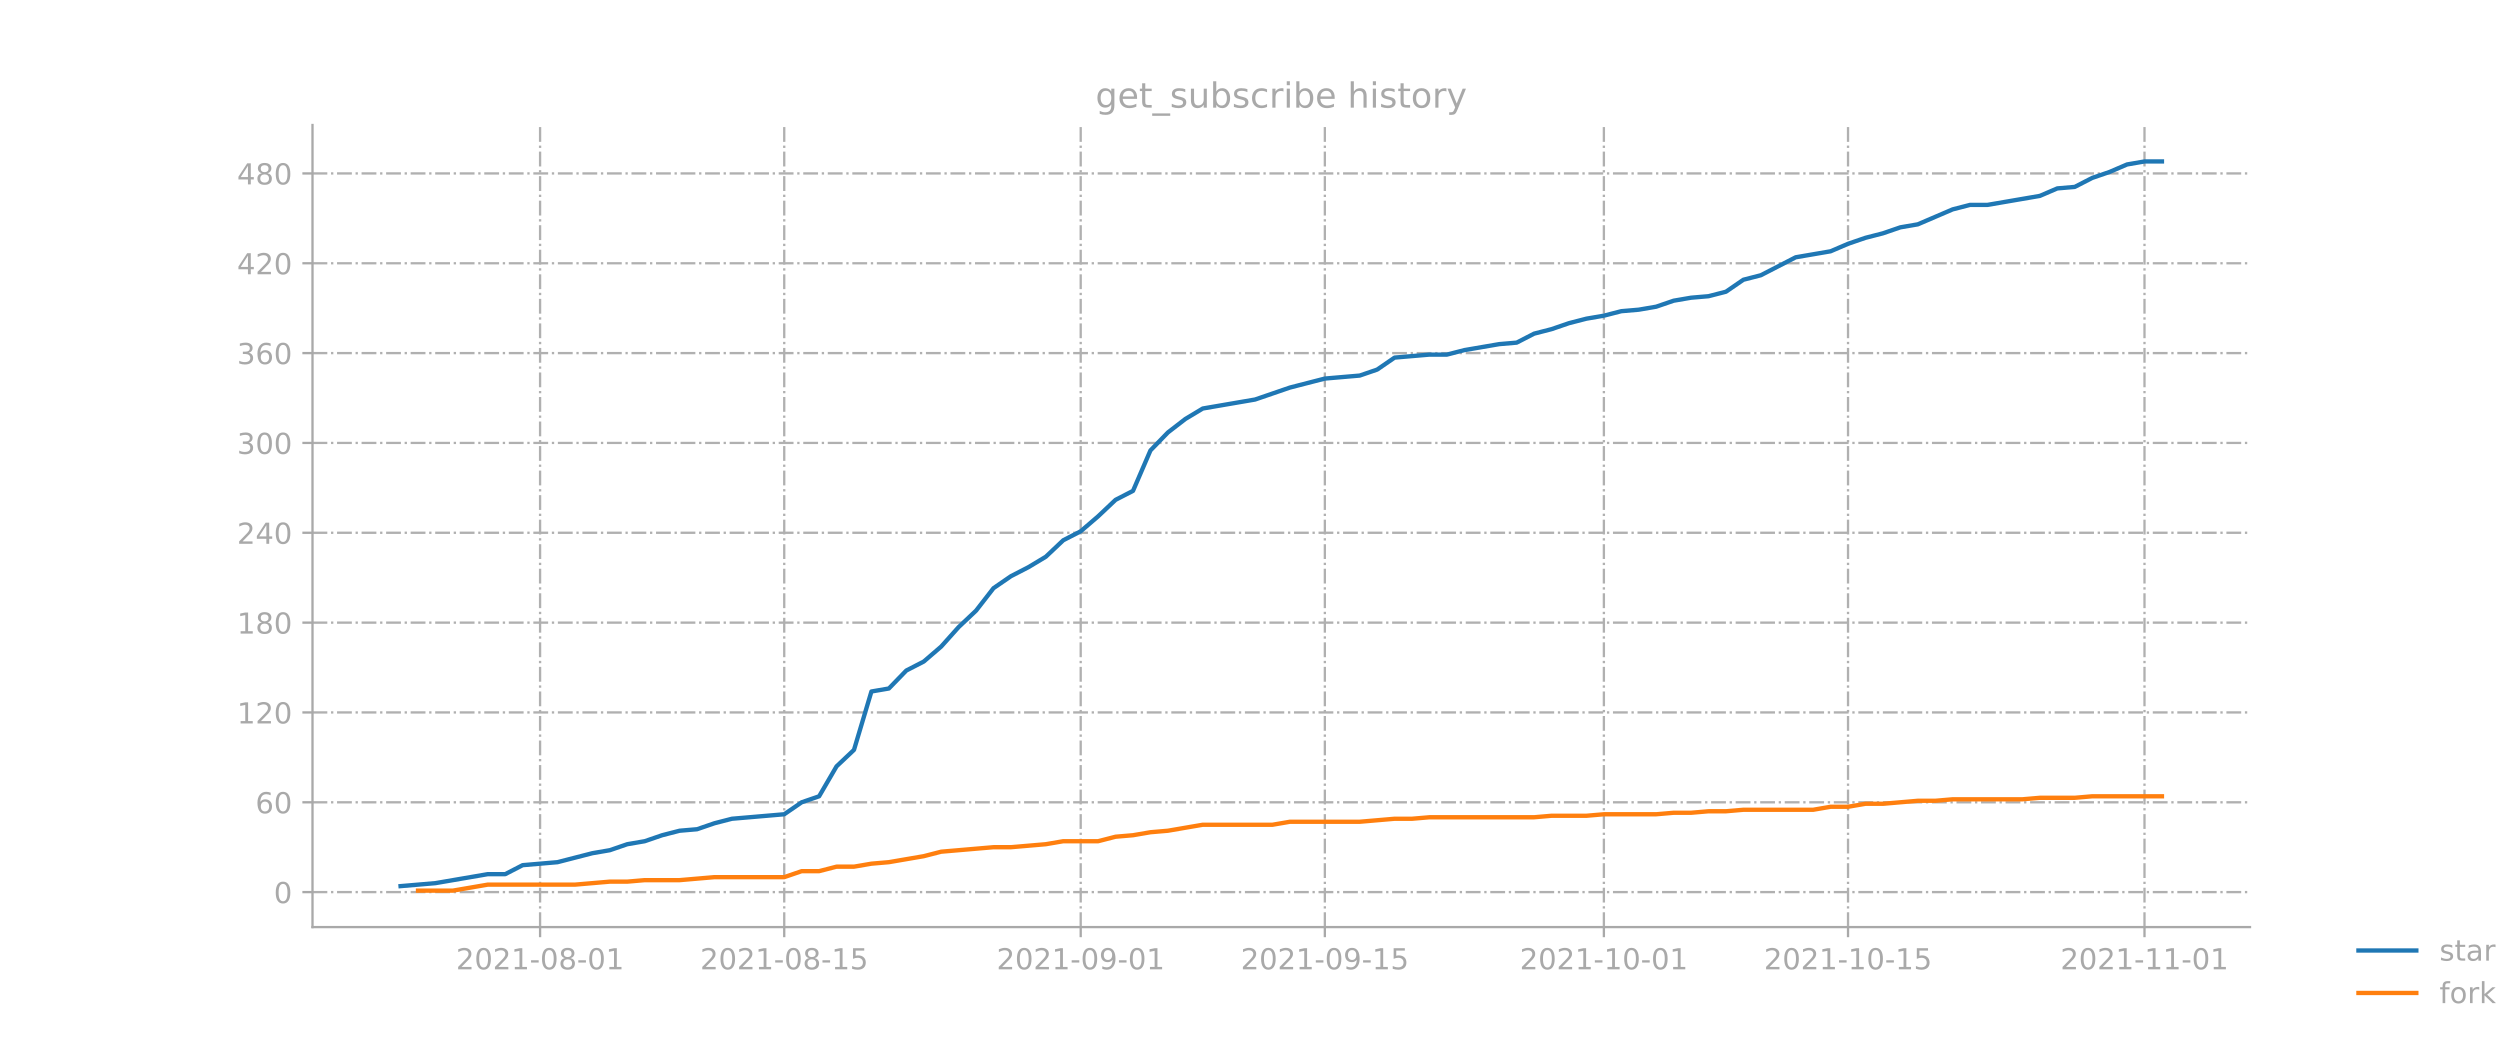
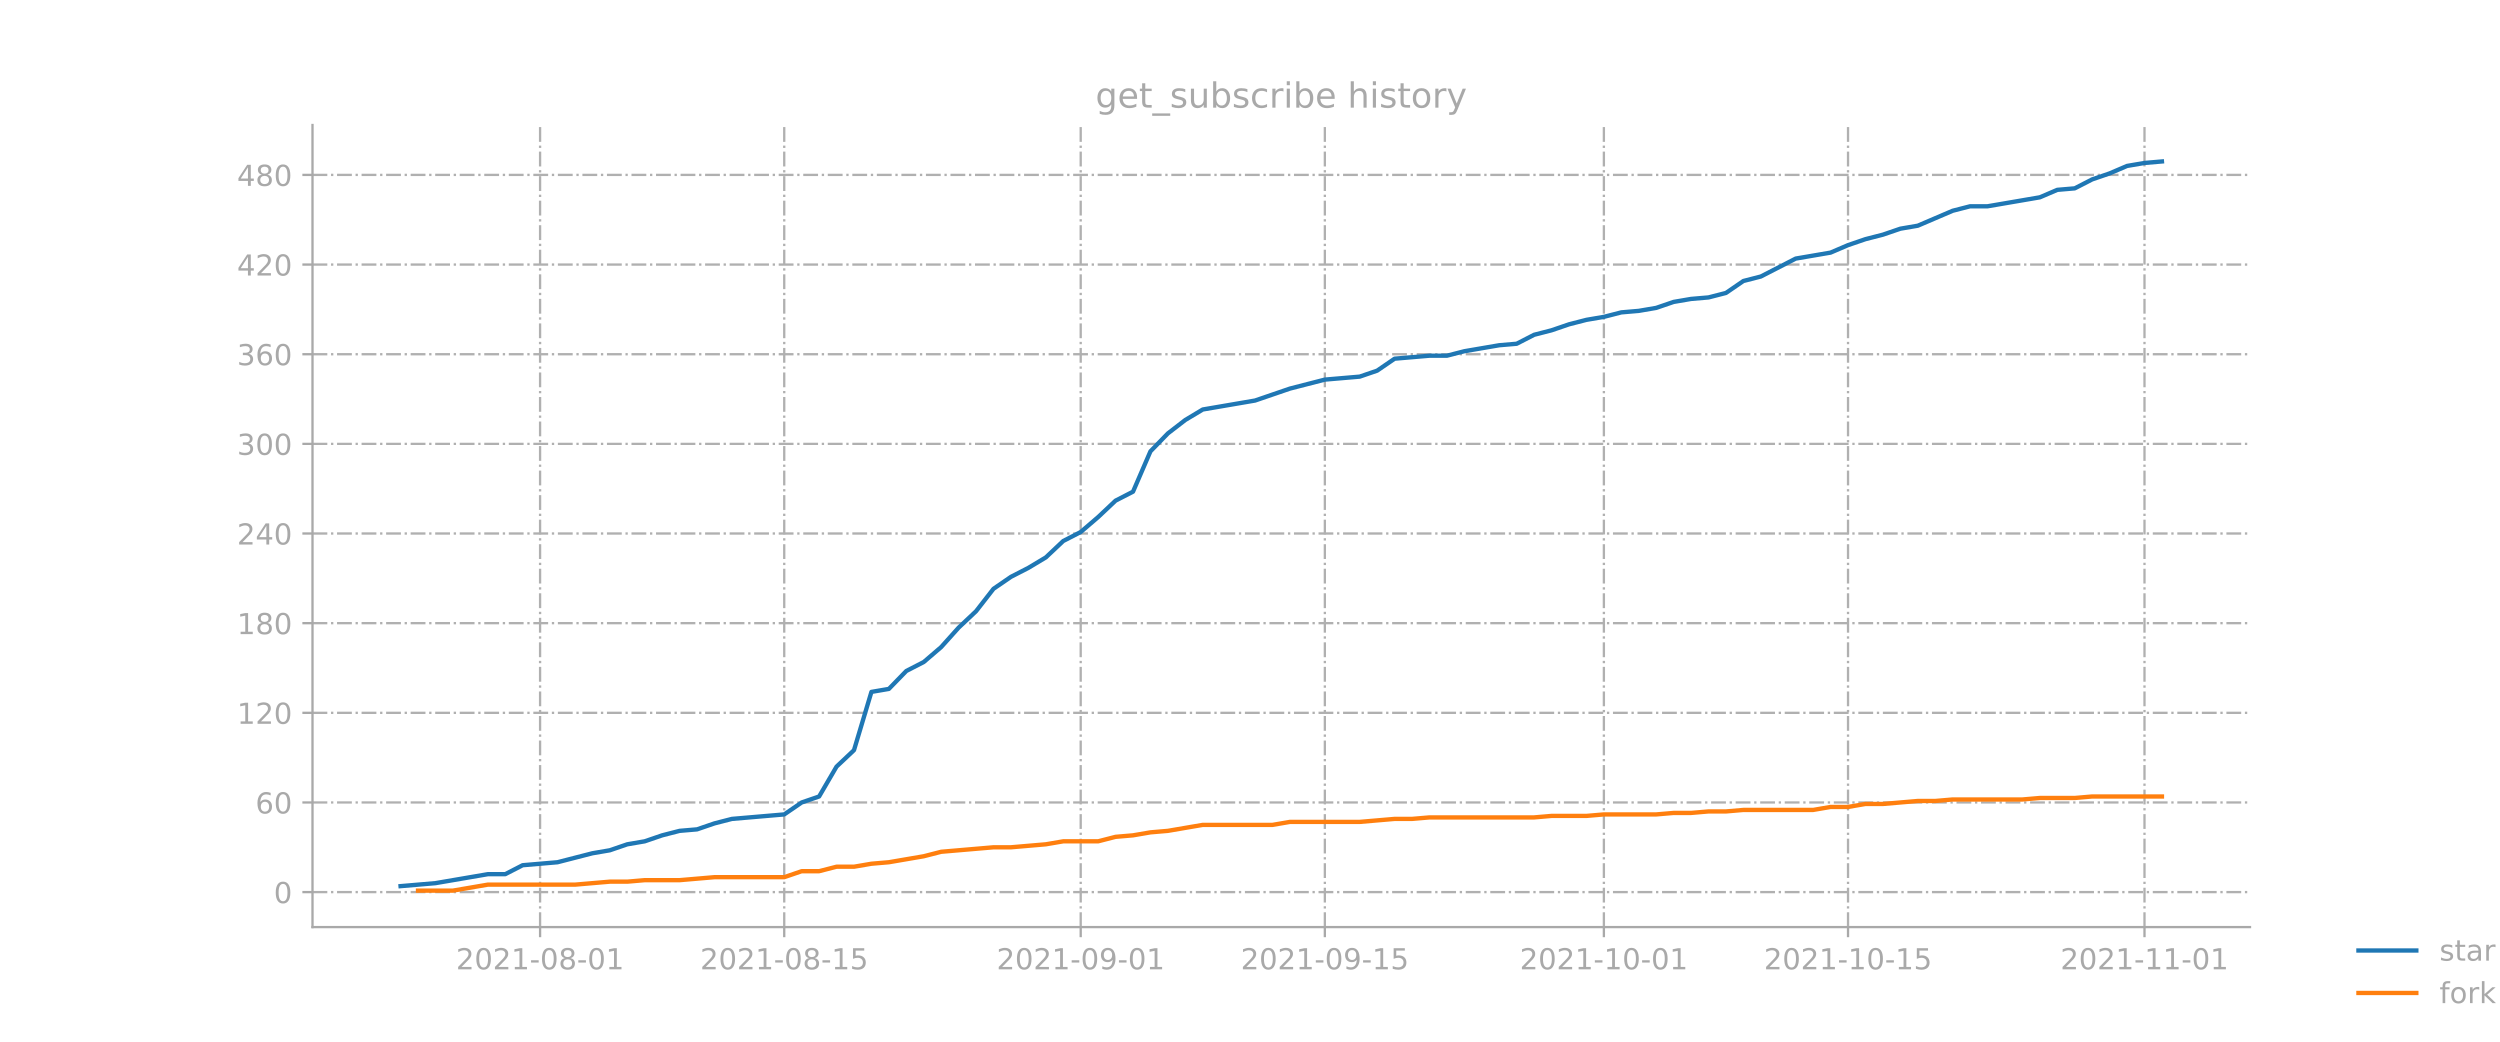
<svg xmlns="http://www.w3.org/2000/svg" xmlns:xlink="http://www.w3.org/1999/xlink" height="360pt" version="1.1" viewBox="0 0 864 360" width="864pt">
  <defs>
    <style type="text/css">*{stroke-linecap:butt;stroke-linejoin:round;}</style>
  </defs>
  <g id="figure_1">
    <g id="patch_1">
      <path d="M 0 360  L 864 360  L 864 0  L 0 0  z " style="fill:none;opacity:0;" />
    </g>
    <g id="axes_1">
      <g id="patch_2">
        <path d="M 108 320.4  L 777.6 320.4  L 777.6 43.2  L 108 43.2  z " style="fill:none;opacity:0;" />
      </g>
      <g id="matplotlib.axis_1">
        <g id="xtick_1">
          <g id="line2d_1">
-             <path clip-path="url(#paa1b37ca07)" d="M 186.652 320.4  L 186.652 43.2  " style="fill:none;stroke:#b0b0b0;stroke-dasharray:5.12,1.28,0.8,1.28;stroke-dashoffset:0;stroke-width:0.8;" />
+             <path clip-path="url(#p78008b64bb)" d="M 186.652 320.4  L 186.652 43.2  " style="fill:none;stroke:#b0b0b0;stroke-dasharray:5.12,1.28,0.8,1.28;stroke-dashoffset:0;stroke-width:0.8;" />
          </g>
          <g id="line2d_2">
            <defs>
-               <path d="M 0 0  L 0 3.5  " id="m4c4c0965cc" style="stroke:#a9a9a9;stroke-width:0.8;" />
+               <path d="M 0 0  L 0 3.5  " id="m66c337269e" style="stroke:#a9a9a9;stroke-width:0.8;" />
            </defs>
            <g>
-               <use style="fill:#a9a9a9;stroke:#a9a9a9;stroke-width:0.8;" x="186.652" xlink:href="#m4c4c0965cc" y="320.4" />
+               <use style="fill:#a9a9a9;stroke:#a9a9a9;stroke-width:0.8;" x="186.652" xlink:href="#m66c337269e" y="320.4" />
            </g>
          </g>
          <g id="text_1">
            <g style="fill:#a9a9a9;" transform="translate(157.5946 334.9984)scale(0.1 -0.1)">
              <defs>
                <path d="M 1228 531  L 3431 531  L 3431 0  L 469 0  L 469 531  Q 828 903 1448 1529  Q 2069 2156 2228 2338  Q 2531 2678 2651 2914  Q 2772 3150 2772 3378  Q 2772 3750 2511 3984  Q 2250 4219 1831 4219  Q 1534 4219 1204 4116  Q 875 4013 500 3803  L 500 4441  Q 881 4594 1212 4672  Q 1544 4750 1819 4750  Q 2544 4750 2975 4387  Q 3406 4025 3406 3419  Q 3406 3131 3298 2873  Q 3191 2616 2906 2266  Q 2828 2175 2409 1742  Q 1991 1309 1228 531  z " id="DejaVuSans-32" transform="scale(0.015625)" />
                <path d="M 2034 4250  Q 1547 4250 1301 3770  Q 1056 3291 1056 2328  Q 1056 1369 1301 889  Q 1547 409 2034 409  Q 2525 409 2770 889  Q 3016 1369 3016 2328  Q 3016 3291 2770 3770  Q 2525 4250 2034 4250  z M 2034 4750  Q 2819 4750 3233 4129  Q 3647 3509 3647 2328  Q 3647 1150 3233 529  Q 2819 -91 2034 -91  Q 1250 -91 836 529  Q 422 1150 422 2328  Q 422 3509 836 4129  Q 1250 4750 2034 4750  z " id="DejaVuSans-30" transform="scale(0.015625)" />
                <path d="M 794 531  L 1825 531  L 1825 4091  L 703 3866  L 703 4441  L 1819 4666  L 2450 4666  L 2450 531  L 3481 531  L 3481 0  L 794 0  L 794 531  z " id="DejaVuSans-31" transform="scale(0.015625)" />
                <path d="M 313 2009  L 1997 2009  L 1997 1497  L 313 1497  L 313 2009  z " id="DejaVuSans-2d" transform="scale(0.015625)" />
                <path d="M 2034 2216  Q 1584 2216 1326 1975  Q 1069 1734 1069 1313  Q 1069 891 1326 650  Q 1584 409 2034 409  Q 2484 409 2743 651  Q 3003 894 3003 1313  Q 3003 1734 2745 1975  Q 2488 2216 2034 2216  z M 1403 2484  Q 997 2584 770 2862  Q 544 3141 544 3541  Q 544 4100 942 4425  Q 1341 4750 2034 4750  Q 2731 4750 3128 4425  Q 3525 4100 3525 3541  Q 3525 3141 3298 2862  Q 3072 2584 2669 2484  Q 3125 2378 3379 2068  Q 3634 1759 3634 1313  Q 3634 634 3220 271  Q 2806 -91 2034 -91  Q 1263 -91 848 271  Q 434 634 434 1313  Q 434 1759 690 2068  Q 947 2378 1403 2484  z M 1172 3481  Q 1172 3119 1398 2916  Q 1625 2713 2034 2713  Q 2441 2713 2670 2916  Q 2900 3119 2900 3481  Q 2900 3844 2670 4047  Q 2441 4250 2034 4250  Q 1625 4250 1398 4047  Q 1172 3844 1172 3481  z " id="DejaVuSans-38" transform="scale(0.015625)" />
              </defs>
              <use xlink:href="#DejaVuSans-32" />
              <use x="63.623" xlink:href="#DejaVuSans-30" />
              <use x="127.246" xlink:href="#DejaVuSans-32" />
              <use x="190.869" xlink:href="#DejaVuSans-31" />
              <use x="254.492" xlink:href="#DejaVuSans-2d" />
              <use x="290.576" xlink:href="#DejaVuSans-30" />
              <use x="354.199" xlink:href="#DejaVuSans-38" />
              <use x="417.822" xlink:href="#DejaVuSans-2d" />
              <use x="453.906" xlink:href="#DejaVuSans-30" />
              <use x="517.529" xlink:href="#DejaVuSans-31" />
            </g>
          </g>
        </g>
        <g id="xtick_2">
          <g id="line2d_3">
-             <path clip-path="url(#paa1b37ca07)" d="M 271.03 320.4  L 271.03 43.2  " style="fill:none;stroke:#b0b0b0;stroke-dasharray:5.12,1.28,0.8,1.28;stroke-dashoffset:0;stroke-width:0.8;" />
+             <path clip-path="url(#p78008b64bb)" d="M 271.03 320.4  L 271.03 43.2  " style="fill:none;stroke:#b0b0b0;stroke-dasharray:5.12,1.28,0.8,1.28;stroke-dashoffset:0;stroke-width:0.8;" />
          </g>
          <g id="line2d_4">
            <g>
-               <use style="fill:#a9a9a9;stroke:#a9a9a9;stroke-width:0.8;" x="271.03" xlink:href="#m4c4c0965cc" y="320.4" />
+               <use style="fill:#a9a9a9;stroke:#a9a9a9;stroke-width:0.8;" x="271.03" xlink:href="#m66c337269e" y="320.4" />
            </g>
          </g>
          <g id="text_2">
            <g style="fill:#a9a9a9;" transform="translate(241.9726 334.9984)scale(0.1 -0.1)">
              <defs>
                <path d="M 691 4666  L 3169 4666  L 3169 4134  L 1269 4134  L 1269 2991  Q 1406 3038 1543 3061  Q 1681 3084 1819 3084  Q 2600 3084 3056 2656  Q 3513 2228 3513 1497  Q 3513 744 3044 326  Q 2575 -91 1722 -91  Q 1428 -91 1123 -41  Q 819 9 494 109  L 494 744  Q 775 591 1075 516  Q 1375 441 1709 441  Q 2250 441 2565 725  Q 2881 1009 2881 1497  Q 2881 1984 2565 2268  Q 2250 2553 1709 2553  Q 1456 2553 1204 2497  Q 953 2441 691 2322  L 691 4666  z " id="DejaVuSans-35" transform="scale(0.015625)" />
              </defs>
              <use xlink:href="#DejaVuSans-32" />
              <use x="63.623" xlink:href="#DejaVuSans-30" />
              <use x="127.246" xlink:href="#DejaVuSans-32" />
              <use x="190.869" xlink:href="#DejaVuSans-31" />
              <use x="254.492" xlink:href="#DejaVuSans-2d" />
              <use x="290.576" xlink:href="#DejaVuSans-30" />
              <use x="354.199" xlink:href="#DejaVuSans-38" />
              <use x="417.822" xlink:href="#DejaVuSans-2d" />
              <use x="453.906" xlink:href="#DejaVuSans-31" />
              <use x="517.529" xlink:href="#DejaVuSans-35" />
            </g>
          </g>
        </g>
        <g id="xtick_3">
          <g id="line2d_5">
-             <path clip-path="url(#paa1b37ca07)" d="M 373.489 320.4  L 373.489 43.2  " style="fill:none;stroke:#b0b0b0;stroke-dasharray:5.12,1.28,0.8,1.28;stroke-dashoffset:0;stroke-width:0.8;" />
+             <path clip-path="url(#p78008b64bb)" d="M 373.489 320.4  L 373.489 43.2  " style="fill:none;stroke:#b0b0b0;stroke-dasharray:5.12,1.28,0.8,1.28;stroke-dashoffset:0;stroke-width:0.8;" />
          </g>
          <g id="line2d_6">
            <g>
-               <use style="fill:#a9a9a9;stroke:#a9a9a9;stroke-width:0.8;" x="373.489" xlink:href="#m4c4c0965cc" y="320.4" />
+               <use style="fill:#a9a9a9;stroke:#a9a9a9;stroke-width:0.8;" x="373.489" xlink:href="#m66c337269e" y="320.4" />
            </g>
          </g>
          <g id="text_3">
            <g style="fill:#a9a9a9;" transform="translate(344.4317 334.9984)scale(0.1 -0.1)">
              <defs>
                <path d="M 703 97  L 703 672  Q 941 559 1184 500  Q 1428 441 1663 441  Q 2288 441 2617 861  Q 2947 1281 2994 2138  Q 2813 1869 2534 1725  Q 2256 1581 1919 1581  Q 1219 1581 811 2004  Q 403 2428 403 3163  Q 403 3881 828 4315  Q 1253 4750 1959 4750  Q 2769 4750 3195 4129  Q 3622 3509 3622 2328  Q 3622 1225 3098 567  Q 2575 -91 1691 -91  Q 1453 -91 1209 -44  Q 966 3 703 97  z M 1959 2075  Q 2384 2075 2632 2365  Q 2881 2656 2881 3163  Q 2881 3666 2632 3958  Q 2384 4250 1959 4250  Q 1534 4250 1286 3958  Q 1038 3666 1038 3163  Q 1038 2656 1286 2365  Q 1534 2075 1959 2075  z " id="DejaVuSans-39" transform="scale(0.015625)" />
              </defs>
              <use xlink:href="#DejaVuSans-32" />
              <use x="63.623" xlink:href="#DejaVuSans-30" />
              <use x="127.246" xlink:href="#DejaVuSans-32" />
              <use x="190.869" xlink:href="#DejaVuSans-31" />
              <use x="254.492" xlink:href="#DejaVuSans-2d" />
              <use x="290.576" xlink:href="#DejaVuSans-30" />
              <use x="354.199" xlink:href="#DejaVuSans-39" />
              <use x="417.822" xlink:href="#DejaVuSans-2d" />
              <use x="453.906" xlink:href="#DejaVuSans-30" />
              <use x="517.529" xlink:href="#DejaVuSans-31" />
            </g>
          </g>
        </g>
        <g id="xtick_4">
          <g id="line2d_7">
-             <path clip-path="url(#paa1b37ca07)" d="M 457.868 320.4  L 457.868 43.2  " style="fill:none;stroke:#b0b0b0;stroke-dasharray:5.12,1.28,0.8,1.28;stroke-dashoffset:0;stroke-width:0.8;" />
+             <path clip-path="url(#p78008b64bb)" d="M 457.868 320.4  L 457.868 43.2  " style="fill:none;stroke:#b0b0b0;stroke-dasharray:5.12,1.28,0.8,1.28;stroke-dashoffset:0;stroke-width:0.8;" />
          </g>
          <g id="line2d_8">
            <g>
-               <use style="fill:#a9a9a9;stroke:#a9a9a9;stroke-width:0.8;" x="457.868" xlink:href="#m4c4c0965cc" y="320.4" />
+               <use style="fill:#a9a9a9;stroke:#a9a9a9;stroke-width:0.8;" x="457.868" xlink:href="#m66c337269e" y="320.4" />
            </g>
          </g>
          <g id="text_4">
            <g style="fill:#a9a9a9;" transform="translate(428.8097 334.9984)scale(0.1 -0.1)">
              <use xlink:href="#DejaVuSans-32" />
              <use x="63.623" xlink:href="#DejaVuSans-30" />
              <use x="127.246" xlink:href="#DejaVuSans-32" />
              <use x="190.869" xlink:href="#DejaVuSans-31" />
              <use x="254.492" xlink:href="#DejaVuSans-2d" />
              <use x="290.576" xlink:href="#DejaVuSans-30" />
              <use x="354.199" xlink:href="#DejaVuSans-39" />
              <use x="417.822" xlink:href="#DejaVuSans-2d" />
              <use x="453.906" xlink:href="#DejaVuSans-31" />
              <use x="517.529" xlink:href="#DejaVuSans-35" />
            </g>
          </g>
        </g>
        <g id="xtick_5">
          <g id="line2d_9">
-             <path clip-path="url(#paa1b37ca07)" d="M 554.3 320.4  L 554.3 43.2  " style="fill:none;stroke:#b0b0b0;stroke-dasharray:5.12,1.28,0.8,1.28;stroke-dashoffset:0;stroke-width:0.8;" />
+             <path clip-path="url(#p78008b64bb)" d="M 554.3 320.4  L 554.3 43.2  " style="fill:none;stroke:#b0b0b0;stroke-dasharray:5.12,1.28,0.8,1.28;stroke-dashoffset:0;stroke-width:0.8;" />
          </g>
          <g id="line2d_10">
            <g>
-               <use style="fill:#a9a9a9;stroke:#a9a9a9;stroke-width:0.8;" x="554.3" xlink:href="#m4c4c0965cc" y="320.4" />
+               <use style="fill:#a9a9a9;stroke:#a9a9a9;stroke-width:0.8;" x="554.3" xlink:href="#m66c337269e" y="320.4" />
            </g>
          </g>
          <g id="text_5">
            <g style="fill:#a9a9a9;" transform="translate(525.2417 334.9984)scale(0.1 -0.1)">
              <use xlink:href="#DejaVuSans-32" />
              <use x="63.623" xlink:href="#DejaVuSans-30" />
              <use x="127.246" xlink:href="#DejaVuSans-32" />
              <use x="190.869" xlink:href="#DejaVuSans-31" />
              <use x="254.492" xlink:href="#DejaVuSans-2d" />
              <use x="290.576" xlink:href="#DejaVuSans-31" />
              <use x="354.199" xlink:href="#DejaVuSans-30" />
              <use x="417.822" xlink:href="#DejaVuSans-2d" />
              <use x="453.906" xlink:href="#DejaVuSans-30" />
              <use x="517.529" xlink:href="#DejaVuSans-31" />
            </g>
          </g>
        </g>
        <g id="xtick_6">
          <g id="line2d_11">
-             <path clip-path="url(#paa1b37ca07)" d="M 638.678 320.4  L 638.678 43.2  " style="fill:none;stroke:#b0b0b0;stroke-dasharray:5.12,1.28,0.8,1.28;stroke-dashoffset:0;stroke-width:0.8;" />
+             <path clip-path="url(#p78008b64bb)" d="M 638.678 320.4  L 638.678 43.2  " style="fill:none;stroke:#b0b0b0;stroke-dasharray:5.12,1.28,0.8,1.28;stroke-dashoffset:0;stroke-width:0.8;" />
          </g>
          <g id="line2d_12">
            <g>
-               <use style="fill:#a9a9a9;stroke:#a9a9a9;stroke-width:0.8;" x="638.678" xlink:href="#m4c4c0965cc" y="320.4" />
+               <use style="fill:#a9a9a9;stroke:#a9a9a9;stroke-width:0.8;" x="638.678" xlink:href="#m66c337269e" y="320.4" />
            </g>
          </g>
          <g id="text_6">
            <g style="fill:#a9a9a9;" transform="translate(609.6198 334.9984)scale(0.1 -0.1)">
              <use xlink:href="#DejaVuSans-32" />
              <use x="63.623" xlink:href="#DejaVuSans-30" />
              <use x="127.246" xlink:href="#DejaVuSans-32" />
              <use x="190.869" xlink:href="#DejaVuSans-31" />
              <use x="254.492" xlink:href="#DejaVuSans-2d" />
              <use x="290.576" xlink:href="#DejaVuSans-31" />
              <use x="354.199" xlink:href="#DejaVuSans-30" />
              <use x="417.822" xlink:href="#DejaVuSans-2d" />
              <use x="453.906" xlink:href="#DejaVuSans-31" />
              <use x="517.529" xlink:href="#DejaVuSans-35" />
            </g>
          </g>
        </g>
        <g id="xtick_7">
          <g id="line2d_13">
-             <path clip-path="url(#paa1b37ca07)" d="M 741.137 320.4  L 741.137 43.2  " style="fill:none;stroke:#b0b0b0;stroke-dasharray:5.12,1.28,0.8,1.28;stroke-dashoffset:0;stroke-width:0.8;" />
+             <path clip-path="url(#p78008b64bb)" d="M 741.137 320.4  L 741.137 43.2  " style="fill:none;stroke:#b0b0b0;stroke-dasharray:5.12,1.28,0.8,1.28;stroke-dashoffset:0;stroke-width:0.8;" />
          </g>
          <g id="line2d_14">
            <g>
-               <use style="fill:#a9a9a9;stroke:#a9a9a9;stroke-width:0.8;" x="741.137" xlink:href="#m4c4c0965cc" y="320.4" />
+               <use style="fill:#a9a9a9;stroke:#a9a9a9;stroke-width:0.8;" x="741.137" xlink:href="#m66c337269e" y="320.4" />
            </g>
          </g>
          <g id="text_7">
            <g style="fill:#a9a9a9;" transform="translate(712.0788 334.9984)scale(0.1 -0.1)">
              <use xlink:href="#DejaVuSans-32" />
              <use x="63.623" xlink:href="#DejaVuSans-30" />
              <use x="127.246" xlink:href="#DejaVuSans-32" />
              <use x="190.869" xlink:href="#DejaVuSans-31" />
              <use x="254.492" xlink:href="#DejaVuSans-2d" />
              <use x="290.576" xlink:href="#DejaVuSans-31" />
              <use x="354.199" xlink:href="#DejaVuSans-31" />
              <use x="417.822" xlink:href="#DejaVuSans-2d" />
              <use x="453.906" xlink:href="#DejaVuSans-30" />
              <use x="517.529" xlink:href="#DejaVuSans-31" />
            </g>
          </g>
        </g>
      </g>
      <g id="matplotlib.axis_2">
        <g id="ytick_1">
          <g id="line2d_15">
-             <path clip-path="url(#paa1b37ca07)" d="M 108 308.317  L 777.6 308.317  " style="fill:none;stroke:#b0b0b0;stroke-dasharray:5.12,1.28,0.8,1.28;stroke-dashoffset:0;stroke-width:0.8;" />
+             <path clip-path="url(#p78008b64bb)" d="M 108 308.316  L 777.6 308.316  " style="fill:none;stroke:#b0b0b0;stroke-dasharray:5.12,1.28,0.8,1.28;stroke-dashoffset:0;stroke-width:0.8;" />
          </g>
          <g id="line2d_16">
            <defs>
-               <path d="M 0 0  L -3.5 0  " id="m74eeb800c3" style="stroke:#a9a9a9;stroke-width:0.8;" />
+               <path d="M 0 0  L -3.5 0  " id="m09042e5691" style="stroke:#a9a9a9;stroke-width:0.8;" />
            </defs>
            <g>
-               <use style="fill:#a9a9a9;stroke:#a9a9a9;stroke-width:0.8;" x="108" xlink:href="#m74eeb800c3" y="308.317" />
+               <use style="fill:#a9a9a9;stroke:#a9a9a9;stroke-width:0.8;" x="108" xlink:href="#m09042e5691" y="308.316" />
            </g>
          </g>
          <g id="text_8">
-             <g style="fill:#a9a9a9;" transform="translate(94.6375 312.1167)scale(0.1 -0.1)">
+             <g style="fill:#a9a9a9;" transform="translate(94.6375 312.1156)scale(0.1 -0.1)">
              <use xlink:href="#DejaVuSans-30" />
            </g>
          </g>
        </g>
        <g id="ytick_2">
          <g id="line2d_17">
-             <path clip-path="url(#paa1b37ca07)" d="M 108 277.27  L 777.6 277.27  " style="fill:none;stroke:#b0b0b0;stroke-dasharray:5.12,1.28,0.8,1.28;stroke-dashoffset:0;stroke-width:0.8;" />
+             <path clip-path="url(#p78008b64bb)" d="M 108 277.333  L 777.6 277.333  " style="fill:none;stroke:#b0b0b0;stroke-dasharray:5.12,1.28,0.8,1.28;stroke-dashoffset:0;stroke-width:0.8;" />
          </g>
          <g id="line2d_18">
            <g>
-               <use style="fill:#a9a9a9;stroke:#a9a9a9;stroke-width:0.8;" x="108" xlink:href="#m74eeb800c3" y="277.27" />
+               <use style="fill:#a9a9a9;stroke:#a9a9a9;stroke-width:0.8;" x="108" xlink:href="#m09042e5691" y="277.333" />
            </g>
          </g>
          <g id="text_9">
-             <g style="fill:#a9a9a9;" transform="translate(88.275 281.0694)scale(0.1 -0.1)">
+             <g style="fill:#a9a9a9;" transform="translate(88.275 281.132)scale(0.1 -0.1)">
              <defs>
                <path d="M 2113 2584  Q 1688 2584 1439 2293  Q 1191 2003 1191 1497  Q 1191 994 1439 701  Q 1688 409 2113 409  Q 2538 409 2786 701  Q 3034 994 3034 1497  Q 3034 2003 2786 2293  Q 2538 2584 2113 2584  z M 3366 4563  L 3366 3988  Q 3128 4100 2886 4159  Q 2644 4219 2406 4219  Q 1781 4219 1451 3797  Q 1122 3375 1075 2522  Q 1259 2794 1537 2939  Q 1816 3084 2150 3084  Q 2853 3084 3261 2657  Q 3669 2231 3669 1497  Q 3669 778 3244 343  Q 2819 -91 2113 -91  Q 1303 -91 875 529  Q 447 1150 447 2328  Q 447 3434 972 4092  Q 1497 4750 2381 4750  Q 2619 4750 2861 4703  Q 3103 4656 3366 4563  z " id="DejaVuSans-36" transform="scale(0.015625)" />
              </defs>
              <use xlink:href="#DejaVuSans-36" />
              <use x="63.623" xlink:href="#DejaVuSans-30" />
            </g>
          </g>
        </g>
        <g id="ytick_3">
          <g id="line2d_19">
-             <path clip-path="url(#paa1b37ca07)" d="M 108 246.223  L 777.6 246.223  " style="fill:none;stroke:#b0b0b0;stroke-dasharray:5.12,1.28,0.8,1.28;stroke-dashoffset:0;stroke-width:0.8;" />
+             <path clip-path="url(#p78008b64bb)" d="M 108 246.349  L 777.6 246.349  " style="fill:none;stroke:#b0b0b0;stroke-dasharray:5.12,1.28,0.8,1.28;stroke-dashoffset:0;stroke-width:0.8;" />
          </g>
          <g id="line2d_20">
            <g>
-               <use style="fill:#a9a9a9;stroke:#a9a9a9;stroke-width:0.8;" x="108" xlink:href="#m74eeb800c3" y="246.223" />
+               <use style="fill:#a9a9a9;stroke:#a9a9a9;stroke-width:0.8;" x="108" xlink:href="#m09042e5691" y="246.349" />
            </g>
          </g>
          <g id="text_10">
-             <g style="fill:#a9a9a9;" transform="translate(81.9125 250.0222)scale(0.1 -0.1)">
+             <g style="fill:#a9a9a9;" transform="translate(81.9125 250.1484)scale(0.1 -0.1)">
              <use xlink:href="#DejaVuSans-31" />
              <use x="63.623" xlink:href="#DejaVuSans-32" />
              <use x="127.246" xlink:href="#DejaVuSans-30" />
            </g>
          </g>
        </g>
        <g id="ytick_4">
          <g id="line2d_21">
-             <path clip-path="url(#paa1b37ca07)" d="M 108 215.176  L 777.6 215.176  " style="fill:none;stroke:#b0b0b0;stroke-dasharray:5.12,1.28,0.8,1.28;stroke-dashoffset:0;stroke-width:0.8;" />
+             <path clip-path="url(#p78008b64bb)" d="M 108 215.366  L 777.6 215.366  " style="fill:none;stroke:#b0b0b0;stroke-dasharray:5.12,1.28,0.8,1.28;stroke-dashoffset:0;stroke-width:0.8;" />
          </g>
          <g id="line2d_22">
            <g>
-               <use style="fill:#a9a9a9;stroke:#a9a9a9;stroke-width:0.8;" x="108" xlink:href="#m74eeb800c3" y="215.176" />
+               <use style="fill:#a9a9a9;stroke:#a9a9a9;stroke-width:0.8;" x="108" xlink:href="#m09042e5691" y="215.366" />
            </g>
          </g>
          <g id="text_11">
-             <g style="fill:#a9a9a9;" transform="translate(81.9125 218.975)scale(0.1 -0.1)">
+             <g style="fill:#a9a9a9;" transform="translate(81.9125 219.1648)scale(0.1 -0.1)">
              <use xlink:href="#DejaVuSans-31" />
              <use x="63.623" xlink:href="#DejaVuSans-38" />
              <use x="127.246" xlink:href="#DejaVuSans-30" />
            </g>
          </g>
        </g>
        <g id="ytick_5">
          <g id="line2d_23">
-             <path clip-path="url(#paa1b37ca07)" d="M 108 184.129  L 777.6 184.129  " style="fill:none;stroke:#b0b0b0;stroke-dasharray:5.12,1.28,0.8,1.28;stroke-dashoffset:0;stroke-width:0.8;" />
+             <path clip-path="url(#p78008b64bb)" d="M 108 184.382  L 777.6 184.382  " style="fill:none;stroke:#b0b0b0;stroke-dasharray:5.12,1.28,0.8,1.28;stroke-dashoffset:0;stroke-width:0.8;" />
          </g>
          <g id="line2d_24">
            <g>
-               <use style="fill:#a9a9a9;stroke:#a9a9a9;stroke-width:0.8;" x="108" xlink:href="#m74eeb800c3" y="184.129" />
+               <use style="fill:#a9a9a9;stroke:#a9a9a9;stroke-width:0.8;" x="108" xlink:href="#m09042e5691" y="184.382" />
            </g>
          </g>
          <g id="text_12">
-             <g style="fill:#a9a9a9;" transform="translate(81.9125 187.9278)scale(0.1 -0.1)">
+             <g style="fill:#a9a9a9;" transform="translate(81.9125 188.1812)scale(0.1 -0.1)">
              <defs>
                <path d="M 2419 4116  L 825 1625  L 2419 1625  L 2419 4116  z M 2253 4666  L 3047 4666  L 3047 1625  L 3713 1625  L 3713 1100  L 3047 1100  L 3047 0  L 2419 0  L 2419 1100  L 313 1100  L 313 1709  L 2253 4666  z " id="DejaVuSans-34" transform="scale(0.015625)" />
              </defs>
              <use xlink:href="#DejaVuSans-32" />
              <use x="63.623" xlink:href="#DejaVuSans-34" />
              <use x="127.246" xlink:href="#DejaVuSans-30" />
            </g>
          </g>
        </g>
        <g id="ytick_6">
          <g id="line2d_25">
-             <path clip-path="url(#paa1b37ca07)" d="M 108 153.081  L 777.6 153.081  " style="fill:none;stroke:#b0b0b0;stroke-dasharray:5.12,1.28,0.8,1.28;stroke-dashoffset:0;stroke-width:0.8;" />
+             <path clip-path="url(#p78008b64bb)" d="M 108 153.398  L 777.6 153.398  " style="fill:none;stroke:#b0b0b0;stroke-dasharray:5.12,1.28,0.8,1.28;stroke-dashoffset:0;stroke-width:0.8;" />
          </g>
          <g id="line2d_26">
            <g>
-               <use style="fill:#a9a9a9;stroke:#a9a9a9;stroke-width:0.8;" x="108" xlink:href="#m74eeb800c3" y="153.081" />
+               <use style="fill:#a9a9a9;stroke:#a9a9a9;stroke-width:0.8;" x="108" xlink:href="#m09042e5691" y="153.398" />
            </g>
          </g>
          <g id="text_13">
-             <g style="fill:#a9a9a9;" transform="translate(81.9125 156.8805)scale(0.1 -0.1)">
+             <g style="fill:#a9a9a9;" transform="translate(81.9125 157.1976)scale(0.1 -0.1)">
              <defs>
                <path d="M 2597 2516  Q 3050 2419 3304 2112  Q 3559 1806 3559 1356  Q 3559 666 3084 287  Q 2609 -91 1734 -91  Q 1441 -91 1130 -33  Q 819 25 488 141  L 488 750  Q 750 597 1062 519  Q 1375 441 1716 441  Q 2309 441 2620 675  Q 2931 909 2931 1356  Q 2931 1769 2642 2001  Q 2353 2234 1838 2234  L 1294 2234  L 1294 2753  L 1863 2753  Q 2328 2753 2575 2939  Q 2822 3125 2822 3475  Q 2822 3834 2567 4026  Q 2313 4219 1838 4219  Q 1578 4219 1281 4162  Q 984 4106 628 3988  L 628 4550  Q 988 4650 1302 4700  Q 1616 4750 1894 4750  Q 2613 4750 3031 4423  Q 3450 4097 3450 3541  Q 3450 3153 3228 2886  Q 3006 2619 2597 2516  z " id="DejaVuSans-33" transform="scale(0.015625)" />
              </defs>
              <use xlink:href="#DejaVuSans-33" />
              <use x="63.623" xlink:href="#DejaVuSans-30" />
              <use x="127.246" xlink:href="#DejaVuSans-30" />
            </g>
          </g>
        </g>
        <g id="ytick_7">
          <g id="line2d_27">
-             <path clip-path="url(#paa1b37ca07)" d="M 108 122.034  L 777.6 122.034  " style="fill:none;stroke:#b0b0b0;stroke-dasharray:5.12,1.28,0.8,1.28;stroke-dashoffset:0;stroke-width:0.8;" />
+             <path clip-path="url(#p78008b64bb)" d="M 108 122.415  L 777.6 122.415  " style="fill:none;stroke:#b0b0b0;stroke-dasharray:5.12,1.28,0.8,1.28;stroke-dashoffset:0;stroke-width:0.8;" />
          </g>
          <g id="line2d_28">
            <g>
-               <use style="fill:#a9a9a9;stroke:#a9a9a9;stroke-width:0.8;" x="108" xlink:href="#m74eeb800c3" y="122.034" />
+               <use style="fill:#a9a9a9;stroke:#a9a9a9;stroke-width:0.8;" x="108" xlink:href="#m09042e5691" y="122.415" />
            </g>
          </g>
          <g id="text_14">
-             <g style="fill:#a9a9a9;" transform="translate(81.9125 125.8333)scale(0.1 -0.1)">
+             <g style="fill:#a9a9a9;" transform="translate(81.9125 126.214)scale(0.1 -0.1)">
              <use xlink:href="#DejaVuSans-33" />
              <use x="63.623" xlink:href="#DejaVuSans-36" />
              <use x="127.246" xlink:href="#DejaVuSans-30" />
            </g>
          </g>
        </g>
        <g id="ytick_8">
          <g id="line2d_29">
-             <path clip-path="url(#paa1b37ca07)" d="M 108 90.987  L 777.6 90.987  " style="fill:none;stroke:#b0b0b0;stroke-dasharray:5.12,1.28,0.8,1.28;stroke-dashoffset:0;stroke-width:0.8;" />
+             <path clip-path="url(#p78008b64bb)" d="M 108 91.431  L 777.6 91.431  " style="fill:none;stroke:#b0b0b0;stroke-dasharray:5.12,1.28,0.8,1.28;stroke-dashoffset:0;stroke-width:0.8;" />
          </g>
          <g id="line2d_30">
            <g>
-               <use style="fill:#a9a9a9;stroke:#a9a9a9;stroke-width:0.8;" x="108" xlink:href="#m74eeb800c3" y="90.987" />
+               <use style="fill:#a9a9a9;stroke:#a9a9a9;stroke-width:0.8;" x="108" xlink:href="#m09042e5691" y="91.431" />
            </g>
          </g>
          <g id="text_15">
-             <g style="fill:#a9a9a9;" transform="translate(81.9125 94.78608)scale(0.1 -0.1)">
+             <g style="fill:#a9a9a9;" transform="translate(81.9125 95.23037)scale(0.1 -0.1)">
              <use xlink:href="#DejaVuSans-34" />
              <use x="63.623" xlink:href="#DejaVuSans-32" />
              <use x="127.246" xlink:href="#DejaVuSans-30" />
            </g>
          </g>
        </g>
        <g id="ytick_9">
          <g id="line2d_31">
-             <path clip-path="url(#paa1b37ca07)" d="M 108 59.94  L 777.6 59.94  " style="fill:none;stroke:#b0b0b0;stroke-dasharray:5.12,1.28,0.8,1.28;stroke-dashoffset:0;stroke-width:0.8;" />
+             <path clip-path="url(#p78008b64bb)" d="M 108 60.448  L 777.6 60.448  " style="fill:none;stroke:#b0b0b0;stroke-dasharray:5.12,1.28,0.8,1.28;stroke-dashoffset:0;stroke-width:0.8;" />
          </g>
          <g id="line2d_32">
            <g>
-               <use style="fill:#a9a9a9;stroke:#a9a9a9;stroke-width:0.8;" x="108" xlink:href="#m74eeb800c3" y="59.94" />
+               <use style="fill:#a9a9a9;stroke:#a9a9a9;stroke-width:0.8;" x="108" xlink:href="#m09042e5691" y="60.448" />
            </g>
          </g>
          <g id="text_16">
-             <g style="fill:#a9a9a9;" transform="translate(81.9125 63.73885)scale(0.1 -0.1)">
+             <g style="fill:#a9a9a9;" transform="translate(81.9125 64.24676)scale(0.1 -0.1)">
              <use xlink:href="#DejaVuSans-34" />
              <use x="63.623" xlink:href="#DejaVuSans-38" />
              <use x="127.246" xlink:href="#DejaVuSans-30" />
            </g>
          </g>
        </g>
      </g>
      <g id="line2d_33">
-         <path clip-path="url(#paa1b37ca07)" d="M 138.436 306.248  L 144.463 305.73  L 150.49 305.213  L 156.517 304.178  L 162.544 303.143  L 168.571 302.108  L 174.598 302.108  L 180.625 299.003  L 186.652 298.486  L 192.679 297.968  L 198.706 296.416  L 204.733 294.864  L 210.76 293.829  L 216.787 291.759  L 222.814 290.724  L 228.841 288.654  L 234.868 287.102  L 240.895 286.584  L 246.922 284.515  L 252.949 282.962  L 258.976 282.445  L 265.003 281.927  L 271.03 281.41  L 277.057 277.27  L 283.084 275.2  L 289.111 264.851  L 295.138 259.159  L 301.165 238.979  L 307.192 237.944  L 313.219 231.734  L 319.246 228.63  L 325.273 223.455  L 331.3 216.728  L 337.327 211.036  L 343.354 203.274  L 349.381 199.135  L 355.408 196.03  L 361.435 192.408  L 367.462 186.716  L 373.489 183.611  L 379.516 178.437  L 385.543 172.745  L 391.57 169.64  L 397.597 155.669  L 403.624 149.459  L 409.651 144.802  L 415.678 141.18  L 421.705 140.145  L 427.732 139.11  L 433.759 138.075  L 439.786 136.005  L 445.814 133.936  L 451.841 132.383  L 457.868 130.831  L 463.895 130.313  L 469.922 129.796  L 475.949 127.726  L 481.976 123.586  L 488.003 123.069  L 494.03 122.552  L 500.057 122.552  L 506.084 120.999  L 512.111 119.964  L 518.138 118.929  L 524.165 118.412  L 530.192 115.307  L 536.219 113.755  L 542.246 111.685  L 548.273 110.133  L 554.3 109.098  L 560.327 107.545  L 566.354 107.028  L 572.381 105.993  L 578.408 103.923  L 584.435 102.888  L 590.462 102.371  L 596.489 100.818  L 602.516 96.679  L 608.543 95.126  L 614.57 92.022  L 620.597 88.917  L 626.624 87.882  L 632.651 86.847  L 638.678 84.26  L 644.705 82.19  L 650.732 80.638  L 656.759 78.568  L 662.786 77.533  L 668.813 74.946  L 674.84 72.359  L 680.867 70.806  L 686.894 70.806  L 692.921 69.771  L 698.948 68.736  L 704.975 67.701  L 711.002 65.114  L 717.029 64.597  L 723.056 61.492  L 729.083 59.422  L 735.11 56.835  L 741.137 55.8  L 747.164 55.8  " style="fill:none;stroke:#1f77b4;stroke-linecap:square;stroke-width:1.5;" />
+         <path clip-path="url(#p78008b64bb)" d="M 138.436 306.251  L 144.463 305.734  L 150.49 305.218  L 156.517 304.185  L 162.544 303.152  L 168.571 302.12  L 174.598 302.12  L 180.625 299.021  L 186.652 298.505  L 192.679 297.989  L 198.706 296.439  L 204.733 294.89  L 210.76 293.857  L 216.787 291.792  L 222.814 290.759  L 228.841 288.693  L 234.868 287.144  L 240.895 286.628  L 246.922 284.562  L 252.949 283.013  L 258.976 282.497  L 265.003 281.98  L 271.03 281.464  L 277.057 277.333  L 283.084 275.267  L 289.111 264.939  L 295.138 259.259  L 301.165 239.12  L 307.192 238.087  L 313.219 231.89  L 319.246 228.792  L 325.273 223.628  L 331.3 216.915  L 337.327 211.234  L 343.354 203.489  L 349.381 199.357  L 355.408 196.259  L 361.435 192.644  L 367.462 186.964  L 373.489 183.866  L 379.516 178.702  L 385.543 173.021  L 391.57 169.923  L 397.597 155.98  L 403.624 149.784  L 409.651 145.136  L 415.678 141.521  L 421.705 140.489  L 427.732 139.456  L 433.759 138.423  L 439.786 136.357  L 445.814 134.292  L 451.841 132.743  L 457.868 131.193  L 463.895 130.677  L 469.922 130.161  L 475.949 128.095  L 481.976 123.964  L 488.003 123.448  L 494.03 122.931  L 500.057 122.931  L 506.084 121.382  L 512.111 120.349  L 518.138 119.316  L 524.165 118.8  L 530.192 115.702  L 536.219 114.152  L 542.246 112.087  L 548.273 110.538  L 554.3 109.505  L 560.327 107.956  L 566.354 107.439  L 572.381 106.407  L 578.408 104.341  L 584.435 103.308  L 590.462 102.792  L 596.489 101.243  L 602.516 97.111  L 608.543 95.562  L 614.57 92.464  L 620.597 89.366  L 626.624 88.333  L 632.651 87.3  L 638.678 84.718  L 644.705 82.652  L 650.732 81.103  L 656.759 79.038  L 662.786 78.005  L 668.813 75.423  L 674.84 72.841  L 680.867 71.292  L 686.894 71.292  L 692.921 70.259  L 698.948 69.226  L 704.975 68.193  L 711.002 65.611  L 717.029 65.095  L 723.056 61.997  L 729.083 59.931  L 735.11 57.349  L 741.137 56.316  L 747.164 55.8  " style="fill:none;stroke:#1f77b4;stroke-linecap:square;stroke-width:1.5;" />
      </g>
      <g id="line2d_34">
-         <path clip-path="url(#paa1b37ca07)" d="M 144.463 307.8  L 150.49 307.8  L 156.517 307.8  L 162.544 306.765  L 168.571 305.73  L 174.598 305.73  L 180.625 305.73  L 186.652 305.73  L 192.679 305.73  L 198.706 305.73  L 204.733 305.213  L 210.76 304.695  L 216.787 304.695  L 222.814 304.178  L 228.841 304.178  L 234.868 304.178  L 240.895 303.66  L 246.922 303.143  L 252.949 303.143  L 258.976 303.143  L 265.003 303.143  L 271.03 303.143  L 277.057 301.073  L 283.084 301.073  L 289.111 299.521  L 295.138 299.521  L 301.165 298.486  L 307.192 297.968  L 313.219 296.933  L 319.246 295.899  L 325.273 294.346  L 331.3 293.829  L 337.327 293.311  L 343.354 292.794  L 349.381 292.794  L 355.408 292.276  L 361.435 291.759  L 367.462 290.724  L 373.489 290.724  L 379.516 290.724  L 385.543 289.172  L 391.57 288.654  L 397.597 287.619  L 403.624 287.102  L 409.651 286.067  L 415.678 285.032  L 421.705 285.032  L 427.732 285.032  L 433.759 285.032  L 439.786 285.032  L 445.814 283.997  L 451.841 283.997  L 457.868 283.997  L 463.895 283.997  L 469.922 283.997  L 475.949 283.48  L 481.976 282.962  L 488.003 282.962  L 494.03 282.445  L 500.057 282.445  L 506.084 282.445  L 512.111 282.445  L 518.138 282.445  L 524.165 282.445  L 530.192 282.445  L 536.219 281.927  L 542.246 281.927  L 548.273 281.927  L 554.3 281.41  L 560.327 281.41  L 566.354 281.41  L 572.381 281.41  L 578.408 280.892  L 584.435 280.892  L 590.462 280.375  L 596.489 280.375  L 602.516 279.857  L 608.543 279.857  L 614.57 279.857  L 620.597 279.857  L 626.624 279.857  L 632.651 278.823  L 638.678 278.823  L 644.705 277.788  L 650.732 277.788  L 656.759 277.27  L 662.786 276.753  L 668.813 276.753  L 674.84 276.235  L 680.867 276.235  L 686.894 276.235  L 692.921 276.235  L 698.948 276.235  L 704.975 275.718  L 711.002 275.718  L 717.029 275.718  L 723.056 275.2  L 729.083 275.2  L 735.11 275.2  L 741.137 275.2  L 747.164 275.2  " style="fill:none;stroke:#ff7f0e;stroke-linecap:square;stroke-width:1.5;" />
+         <path clip-path="url(#p78008b64bb)" d="M 144.463 307.8  L 150.49 307.8  L 156.517 307.8  L 162.544 306.767  L 168.571 305.734  L 174.598 305.734  L 180.625 305.734  L 186.652 305.734  L 192.679 305.734  L 198.706 305.734  L 204.733 305.218  L 210.76 304.702  L 216.787 304.702  L 222.814 304.185  L 228.841 304.185  L 234.868 304.185  L 240.895 303.669  L 246.922 303.152  L 252.949 303.152  L 258.976 303.152  L 265.003 303.152  L 271.03 303.152  L 277.057 301.087  L 283.084 301.087  L 289.111 299.538  L 295.138 299.538  L 301.165 298.505  L 307.192 297.989  L 313.219 296.956  L 319.246 295.923  L 325.273 294.374  L 331.3 293.857  L 337.327 293.341  L 343.354 292.825  L 349.381 292.825  L 355.408 292.308  L 361.435 291.792  L 367.462 290.759  L 373.489 290.759  L 379.516 290.759  L 385.543 289.21  L 391.57 288.693  L 397.597 287.661  L 403.624 287.144  L 409.651 286.111  L 415.678 285.079  L 421.705 285.079  L 427.732 285.079  L 433.759 285.079  L 439.786 285.079  L 445.814 284.046  L 451.841 284.046  L 457.868 284.046  L 463.895 284.046  L 469.922 284.046  L 475.949 283.53  L 481.976 283.013  L 488.003 283.013  L 494.03 282.497  L 500.057 282.497  L 506.084 282.497  L 512.111 282.497  L 518.138 282.497  L 524.165 282.497  L 530.192 282.497  L 536.219 281.98  L 542.246 281.98  L 548.273 281.98  L 554.3 281.464  L 560.327 281.464  L 566.354 281.464  L 572.381 281.464  L 578.408 280.948  L 584.435 280.948  L 590.462 280.431  L 596.489 280.431  L 602.516 279.915  L 608.543 279.915  L 614.57 279.915  L 620.597 279.915  L 626.624 279.915  L 632.651 278.882  L 638.678 278.882  L 644.705 277.849  L 650.732 277.849  L 656.759 277.333  L 662.786 276.816  L 668.813 276.816  L 674.84 276.3  L 680.867 276.3  L 686.894 276.3  L 692.921 276.3  L 698.948 276.3  L 704.975 275.784  L 711.002 275.784  L 717.029 275.784  L 723.056 275.267  L 729.083 275.267  L 735.11 275.267  L 741.137 275.267  L 747.164 275.267  " style="fill:none;stroke:#ff7f0e;stroke-linecap:square;stroke-width:1.5;" />
      </g>
      <g id="patch_3">
        <path d="M 108 320.4  L 108 43.2  " style="fill:none;stroke:#a9a9a9;stroke-linecap:square;stroke-linejoin:miter;stroke-width:0.8;" />
      </g>
      <g id="patch_4">
        <path d="M 777.6 320.4  L 777.6 43.2  " style="fill:none;" />
      </g>
      <g id="patch_5">
        <path d="M 108 320.4  L 777.6 320.4  " style="fill:none;stroke:#a9a9a9;stroke-linecap:square;stroke-linejoin:miter;stroke-width:0.8;" />
      </g>
      <g id="patch_6">
        <path d="M 108 43.2  L 777.6 43.2  " style="fill:none;" />
      </g>
      <g id="text_17">
        <g style="fill:#a9a9a9;" transform="translate(378.6075 37.2)scale(0.12 -0.12)">
          <defs>
            <path d="M 2906 1791  Q 2906 2416 2648 2759  Q 2391 3103 1925 3103  Q 1463 3103 1205 2759  Q 947 2416 947 1791  Q 947 1169 1205 825  Q 1463 481 1925 481  Q 2391 481 2648 825  Q 2906 1169 2906 1791  z M 3481 434  Q 3481 -459 3084 -895  Q 2688 -1331 1869 -1331  Q 1566 -1331 1297 -1286  Q 1028 -1241 775 -1147  L 775 -588  Q 1028 -725 1275 -790  Q 1522 -856 1778 -856  Q 2344 -856 2625 -561  Q 2906 -266 2906 331  L 2906 616  Q 2728 306 2450 153  Q 2172 0 1784 0  Q 1141 0 747 490  Q 353 981 353 1791  Q 353 2603 747 3093  Q 1141 3584 1784 3584  Q 2172 3584 2450 3431  Q 2728 3278 2906 2969  L 2906 3500  L 3481 3500  L 3481 434  z " id="DejaVuSans-67" transform="scale(0.015625)" />
            <path d="M 3597 1894  L 3597 1613  L 953 1613  Q 991 1019 1311 708  Q 1631 397 2203 397  Q 2534 397 2845 478  Q 3156 559 3463 722  L 3463 178  Q 3153 47 2828 -22  Q 2503 -91 2169 -91  Q 1331 -91 842 396  Q 353 884 353 1716  Q 353 2575 817 3079  Q 1281 3584 2069 3584  Q 2775 3584 3186 3129  Q 3597 2675 3597 1894  z M 3022 2063  Q 3016 2534 2758 2815  Q 2500 3097 2075 3097  Q 1594 3097 1305 2825  Q 1016 2553 972 2059  L 3022 2063  z " id="DejaVuSans-65" transform="scale(0.015625)" />
            <path d="M 1172 4494  L 1172 3500  L 2356 3500  L 2356 3053  L 1172 3053  L 1172 1153  Q 1172 725 1289 603  Q 1406 481 1766 481  L 2356 481  L 2356 0  L 1766 0  Q 1100 0 847 248  Q 594 497 594 1153  L 594 3053  L 172 3053  L 172 3500  L 594 3500  L 594 4494  L 1172 4494  z " id="DejaVuSans-74" transform="scale(0.015625)" />
            <path d="M 3263 -1063  L 3263 -1509  L -63 -1509  L -63 -1063  L 3263 -1063  z " id="DejaVuSans-5f" transform="scale(0.015625)" />
            <path d="M 2834 3397  L 2834 2853  Q 2591 2978 2328 3040  Q 2066 3103 1784 3103  Q 1356 3103 1142 2972  Q 928 2841 928 2578  Q 928 2378 1081 2264  Q 1234 2150 1697 2047  L 1894 2003  Q 2506 1872 2764 1633  Q 3022 1394 3022 966  Q 3022 478 2636 193  Q 2250 -91 1575 -91  Q 1294 -91 989 -36  Q 684 19 347 128  L 347 722  Q 666 556 975 473  Q 1284 391 1588 391  Q 1994 391 2212 530  Q 2431 669 2431 922  Q 2431 1156 2273 1281  Q 2116 1406 1581 1522  L 1381 1569  Q 847 1681 609 1914  Q 372 2147 372 2553  Q 372 3047 722 3315  Q 1072 3584 1716 3584  Q 2034 3584 2315 3537  Q 2597 3491 2834 3397  z " id="DejaVuSans-73" transform="scale(0.015625)" />
            <path d="M 544 1381  L 544 3500  L 1119 3500  L 1119 1403  Q 1119 906 1312 657  Q 1506 409 1894 409  Q 2359 409 2629 706  Q 2900 1003 2900 1516  L 2900 3500  L 3475 3500  L 3475 0  L 2900 0  L 2900 538  Q 2691 219 2414 64  Q 2138 -91 1772 -91  Q 1169 -91 856 284  Q 544 659 544 1381  z M 1991 3584  L 1991 3584  z " id="DejaVuSans-75" transform="scale(0.015625)" />
            <path d="M 3116 1747  Q 3116 2381 2855 2742  Q 2594 3103 2138 3103  Q 1681 3103 1420 2742  Q 1159 2381 1159 1747  Q 1159 1113 1420 752  Q 1681 391 2138 391  Q 2594 391 2855 752  Q 3116 1113 3116 1747  z M 1159 2969  Q 1341 3281 1617 3432  Q 1894 3584 2278 3584  Q 2916 3584 3314 3078  Q 3713 2572 3713 1747  Q 3713 922 3314 415  Q 2916 -91 2278 -91  Q 1894 -91 1617 61  Q 1341 213 1159 525  L 1159 0  L 581 0  L 581 4863  L 1159 4863  L 1159 2969  z " id="DejaVuSans-62" transform="scale(0.015625)" />
            <path d="M 3122 3366  L 3122 2828  Q 2878 2963 2633 3030  Q 2388 3097 2138 3097  Q 1578 3097 1268 2742  Q 959 2388 959 1747  Q 959 1106 1268 751  Q 1578 397 2138 397  Q 2388 397 2633 464  Q 2878 531 3122 666  L 3122 134  Q 2881 22 2623 -34  Q 2366 -91 2075 -91  Q 1284 -91 818 406  Q 353 903 353 1747  Q 353 2603 823 3093  Q 1294 3584 2113 3584  Q 2378 3584 2631 3529  Q 2884 3475 3122 3366  z " id="DejaVuSans-63" transform="scale(0.015625)" />
            <path d="M 2631 2963  Q 2534 3019 2420 3045  Q 2306 3072 2169 3072  Q 1681 3072 1420 2755  Q 1159 2438 1159 1844  L 1159 0  L 581 0  L 581 3500  L 1159 3500  L 1159 2956  Q 1341 3275 1631 3429  Q 1922 3584 2338 3584  Q 2397 3584 2469 3576  Q 2541 3569 2628 3553  L 2631 2963  z " id="DejaVuSans-72" transform="scale(0.015625)" />
            <path d="M 603 3500  L 1178 3500  L 1178 0  L 603 0  L 603 3500  z M 603 4863  L 1178 4863  L 1178 4134  L 603 4134  L 603 4863  z " id="DejaVuSans-69" transform="scale(0.015625)" />
            <path id="DejaVuSans-20" transform="scale(0.015625)" />
            <path d="M 3513 2113  L 3513 0  L 2938 0  L 2938 2094  Q 2938 2591 2744 2837  Q 2550 3084 2163 3084  Q 1697 3084 1428 2787  Q 1159 2491 1159 1978  L 1159 0  L 581 0  L 581 4863  L 1159 4863  L 1159 2956  Q 1366 3272 1645 3428  Q 1925 3584 2291 3584  Q 2894 3584 3203 3211  Q 3513 2838 3513 2113  z " id="DejaVuSans-68" transform="scale(0.015625)" />
            <path d="M 1959 3097  Q 1497 3097 1228 2736  Q 959 2375 959 1747  Q 959 1119 1226 758  Q 1494 397 1959 397  Q 2419 397 2687 759  Q 2956 1122 2956 1747  Q 2956 2369 2687 2733  Q 2419 3097 1959 3097  z M 1959 3584  Q 2709 3584 3137 3096  Q 3566 2609 3566 1747  Q 3566 888 3137 398  Q 2709 -91 1959 -91  Q 1206 -91 779 398  Q 353 888 353 1747  Q 353 2609 779 3096  Q 1206 3584 1959 3584  z " id="DejaVuSans-6f" transform="scale(0.015625)" />
            <path d="M 2059 -325  Q 1816 -950 1584 -1140  Q 1353 -1331 966 -1331  L 506 -1331  L 506 -850  L 844 -850  Q 1081 -850 1212 -737  Q 1344 -625 1503 -206  L 1606 56  L 191 3500  L 800 3500  L 1894 763  L 2988 3500  L 3597 3500  L 2059 -325  z " id="DejaVuSans-79" transform="scale(0.015625)" />
          </defs>
          <use xlink:href="#DejaVuSans-67" />
          <use x="63.477" xlink:href="#DejaVuSans-65" />
          <use x="125" xlink:href="#DejaVuSans-74" />
          <use x="164.209" xlink:href="#DejaVuSans-5f" />
          <use x="214.209" xlink:href="#DejaVuSans-73" />
          <use x="266.309" xlink:href="#DejaVuSans-75" />
          <use x="329.688" xlink:href="#DejaVuSans-62" />
          <use x="393.164" xlink:href="#DejaVuSans-73" />
          <use x="445.264" xlink:href="#DejaVuSans-63" />
          <use x="500.244" xlink:href="#DejaVuSans-72" />
          <use x="541.357" xlink:href="#DejaVuSans-69" />
          <use x="569.141" xlink:href="#DejaVuSans-62" />
          <use x="632.617" xlink:href="#DejaVuSans-65" />
          <use x="694.141" xlink:href="#DejaVuSans-20" />
          <use x="725.928" xlink:href="#DejaVuSans-68" />
          <use x="789.307" xlink:href="#DejaVuSans-69" />
          <use x="817.09" xlink:href="#DejaVuSans-73" />
          <use x="869.189" xlink:href="#DejaVuSans-74" />
          <use x="908.398" xlink:href="#DejaVuSans-6f" />
          <use x="969.58" xlink:href="#DejaVuSans-72" />
          <use x="1010.693" xlink:href="#DejaVuSans-79" />
        </g>
      </g>
      <g id="legend_1">
        <g id="line2d_35">
          <path d="M 815.08 328.498  L 835.08 328.498  " style="fill:none;stroke:#1f77b4;stroke-linecap:square;stroke-width:1.5;" />
        </g>
        <g id="line2d_36" />
        <g id="text_18">
          <g style="fill:#a9a9a9;" transform="translate(843.08 331.9984)scale(0.1 -0.1)">
            <defs>
              <path d="M 2194 1759  Q 1497 1759 1228 1600  Q 959 1441 959 1056  Q 959 750 1161 570  Q 1363 391 1709 391  Q 2188 391 2477 730  Q 2766 1069 2766 1631  L 2766 1759  L 2194 1759  z M 3341 1997  L 3341 0  L 2766 0  L 2766 531  Q 2569 213 2275 61  Q 1981 -91 1556 -91  Q 1019 -91 701 211  Q 384 513 384 1019  Q 384 1609 779 1909  Q 1175 2209 1959 2209  L 2766 2209  L 2766 2266  Q 2766 2663 2505 2880  Q 2244 3097 1772 3097  Q 1472 3097 1187 3025  Q 903 2953 641 2809  L 641 3341  Q 956 3463 1253 3523  Q 1550 3584 1831 3584  Q 2591 3584 2966 3190  Q 3341 2797 3341 1997  z " id="DejaVuSans-61" transform="scale(0.015625)" />
            </defs>
            <use xlink:href="#DejaVuSans-73" />
            <use x="52.1" xlink:href="#DejaVuSans-74" />
            <use x="91.309" xlink:href="#DejaVuSans-61" />
            <use x="152.588" xlink:href="#DejaVuSans-72" />
          </g>
        </g>
        <g id="line2d_37">
          <path d="M 815.08 343.177  L 835.08 343.177  " style="fill:none;stroke:#ff7f0e;stroke-linecap:square;stroke-width:1.5;" />
        </g>
        <g id="line2d_38" />
        <g id="text_19">
          <g style="fill:#a9a9a9;" transform="translate(843.08 346.6766)scale(0.1 -0.1)">
            <defs>
              <path d="M 2375 4863  L 2375 4384  L 1825 4384  Q 1516 4384 1395 4259  Q 1275 4134 1275 3809  L 1275 3500  L 2222 3500  L 2222 3053  L 1275 3053  L 1275 0  L 697 0  L 697 3053  L 147 3053  L 147 3500  L 697 3500  L 697 3744  Q 697 4328 969 4595  Q 1241 4863 1831 4863  L 2375 4863  z " id="DejaVuSans-66" transform="scale(0.015625)" />
              <path d="M 581 4863  L 1159 4863  L 1159 1991  L 2875 3500  L 3609 3500  L 1753 1863  L 3688 0  L 2938 0  L 1159 1709  L 1159 0  L 581 0  L 581 4863  z " id="DejaVuSans-6b" transform="scale(0.015625)" />
            </defs>
            <use xlink:href="#DejaVuSans-66" />
            <use x="35.205" xlink:href="#DejaVuSans-6f" />
            <use x="96.387" xlink:href="#DejaVuSans-72" />
            <use x="137.5" xlink:href="#DejaVuSans-6b" />
          </g>
        </g>
      </g>
    </g>
  </g>
  <defs>
-     <clipPath id="paa1b37ca07">
+     <clipPath id="p78008b64bb">
      <rect height="277.2" width="669.6" x="108" y="43.2" />
    </clipPath>
  </defs>
</svg>
